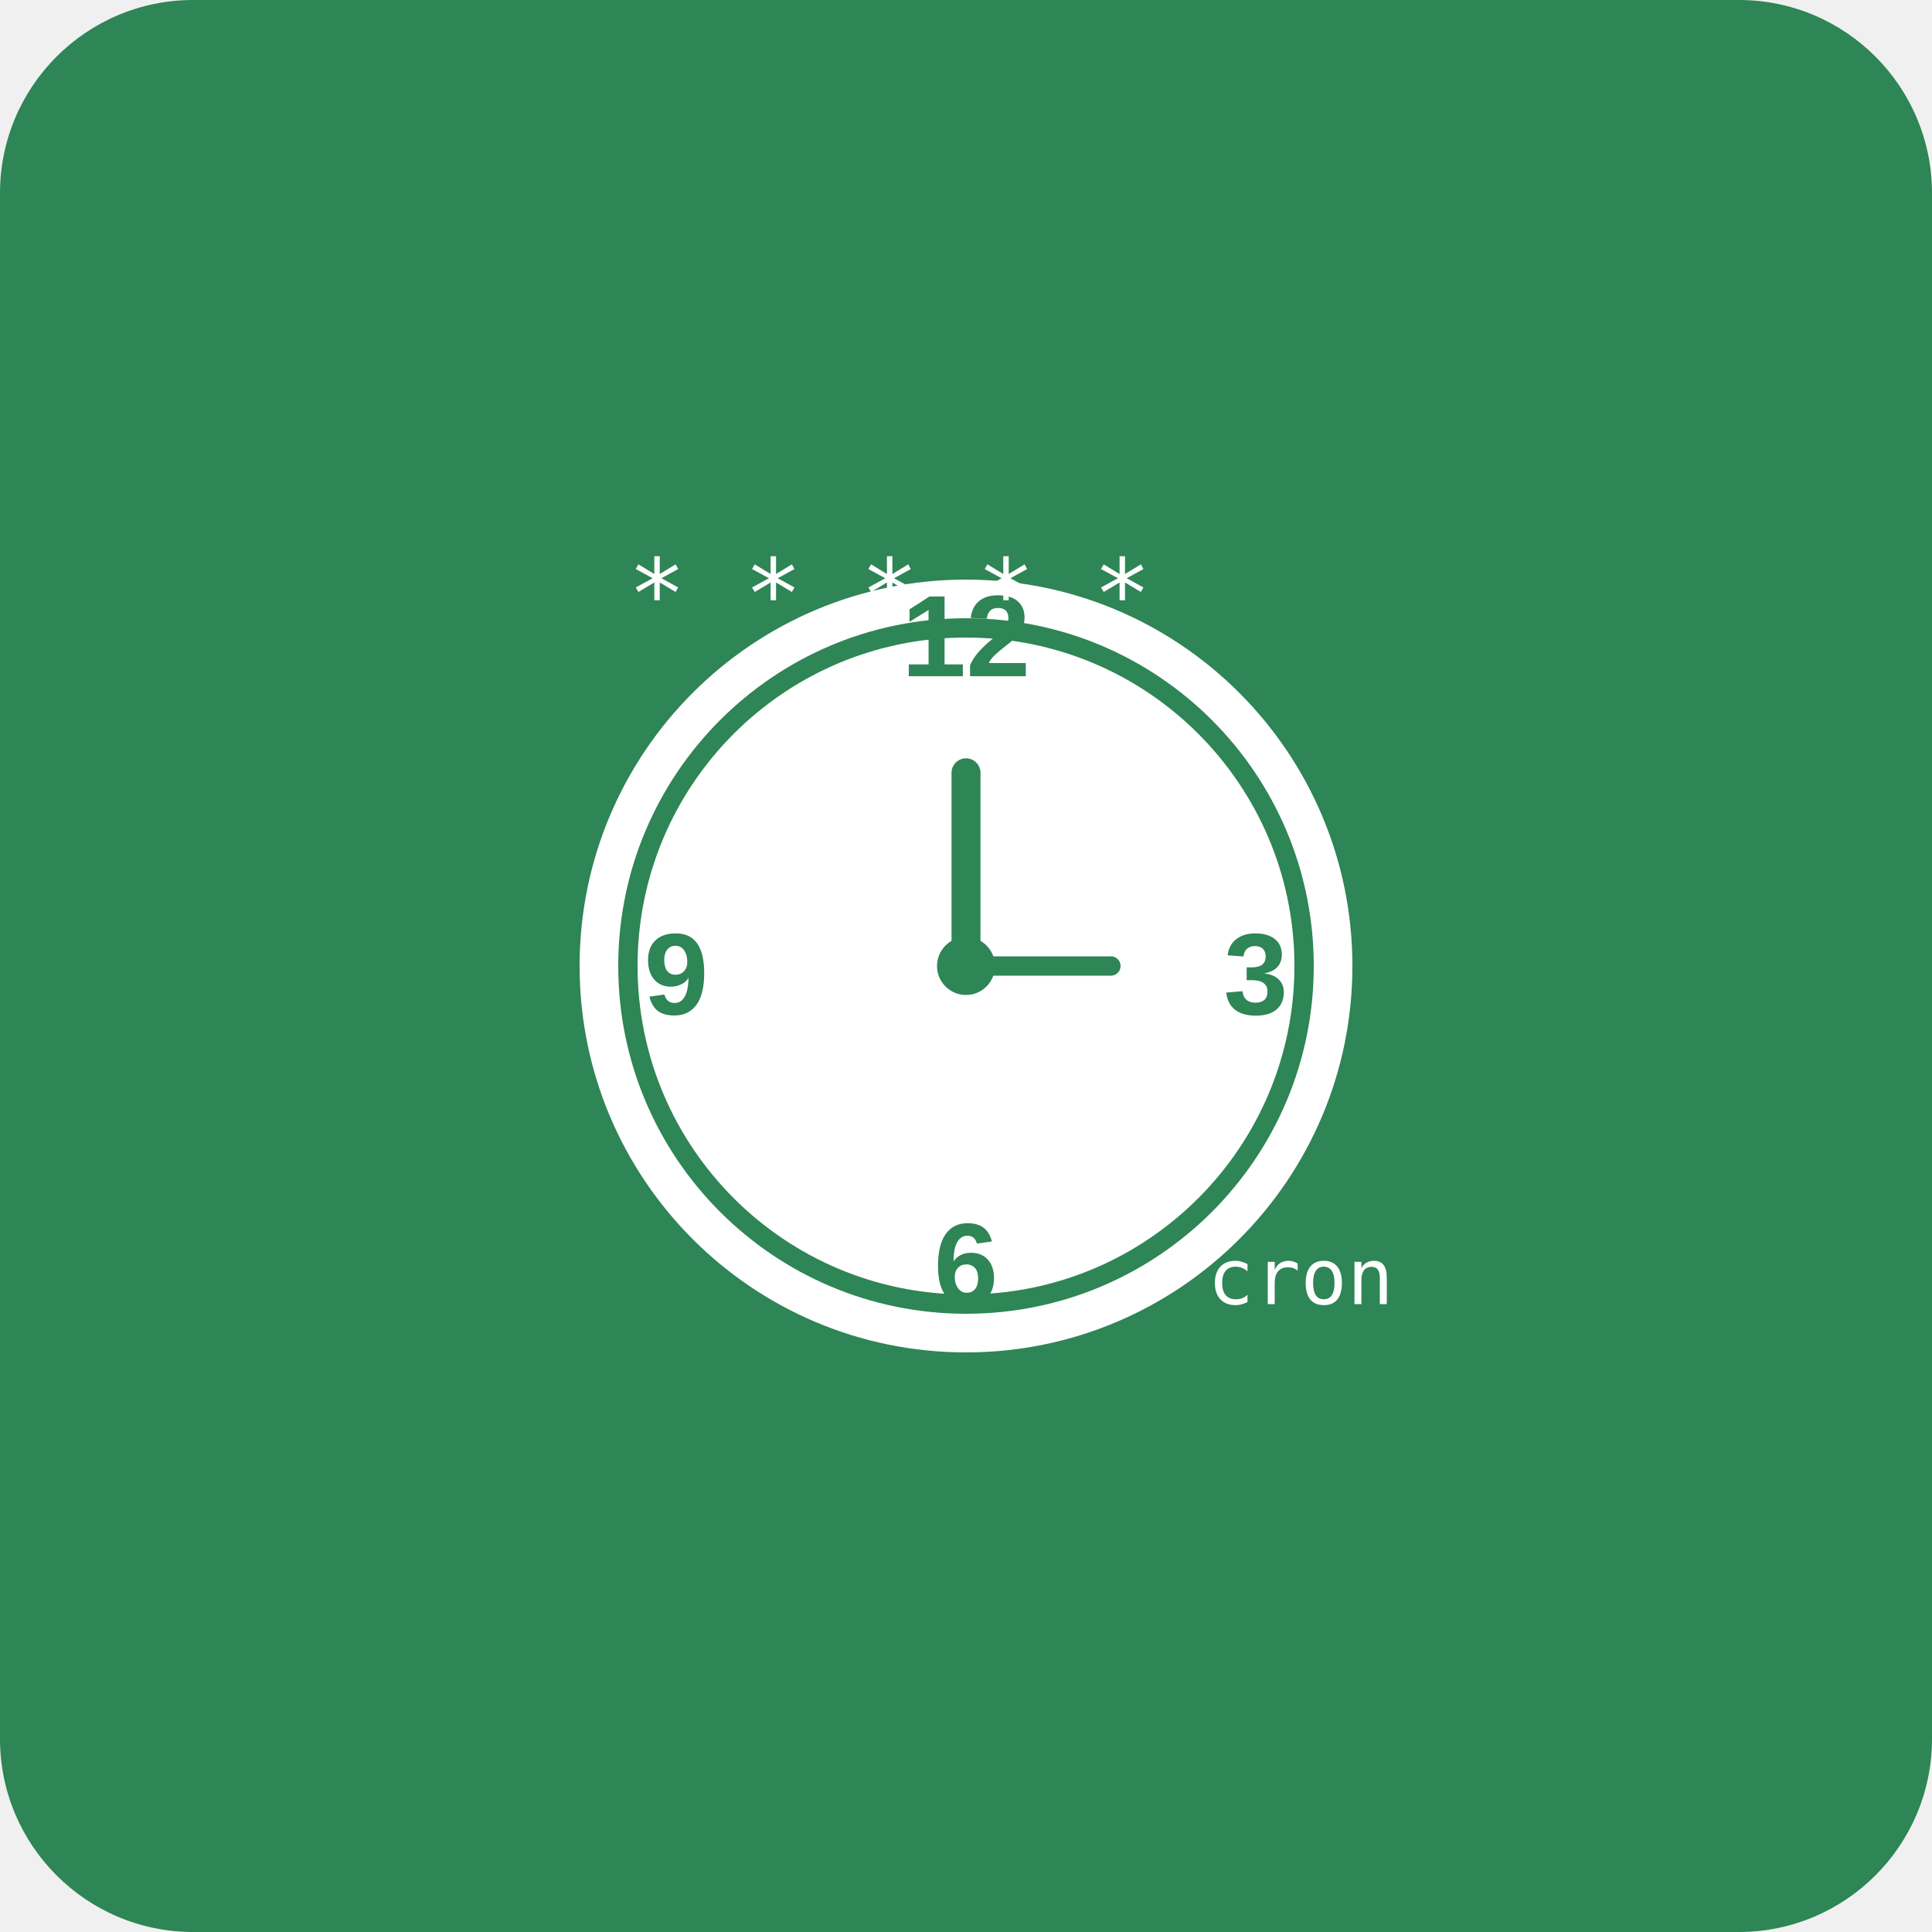
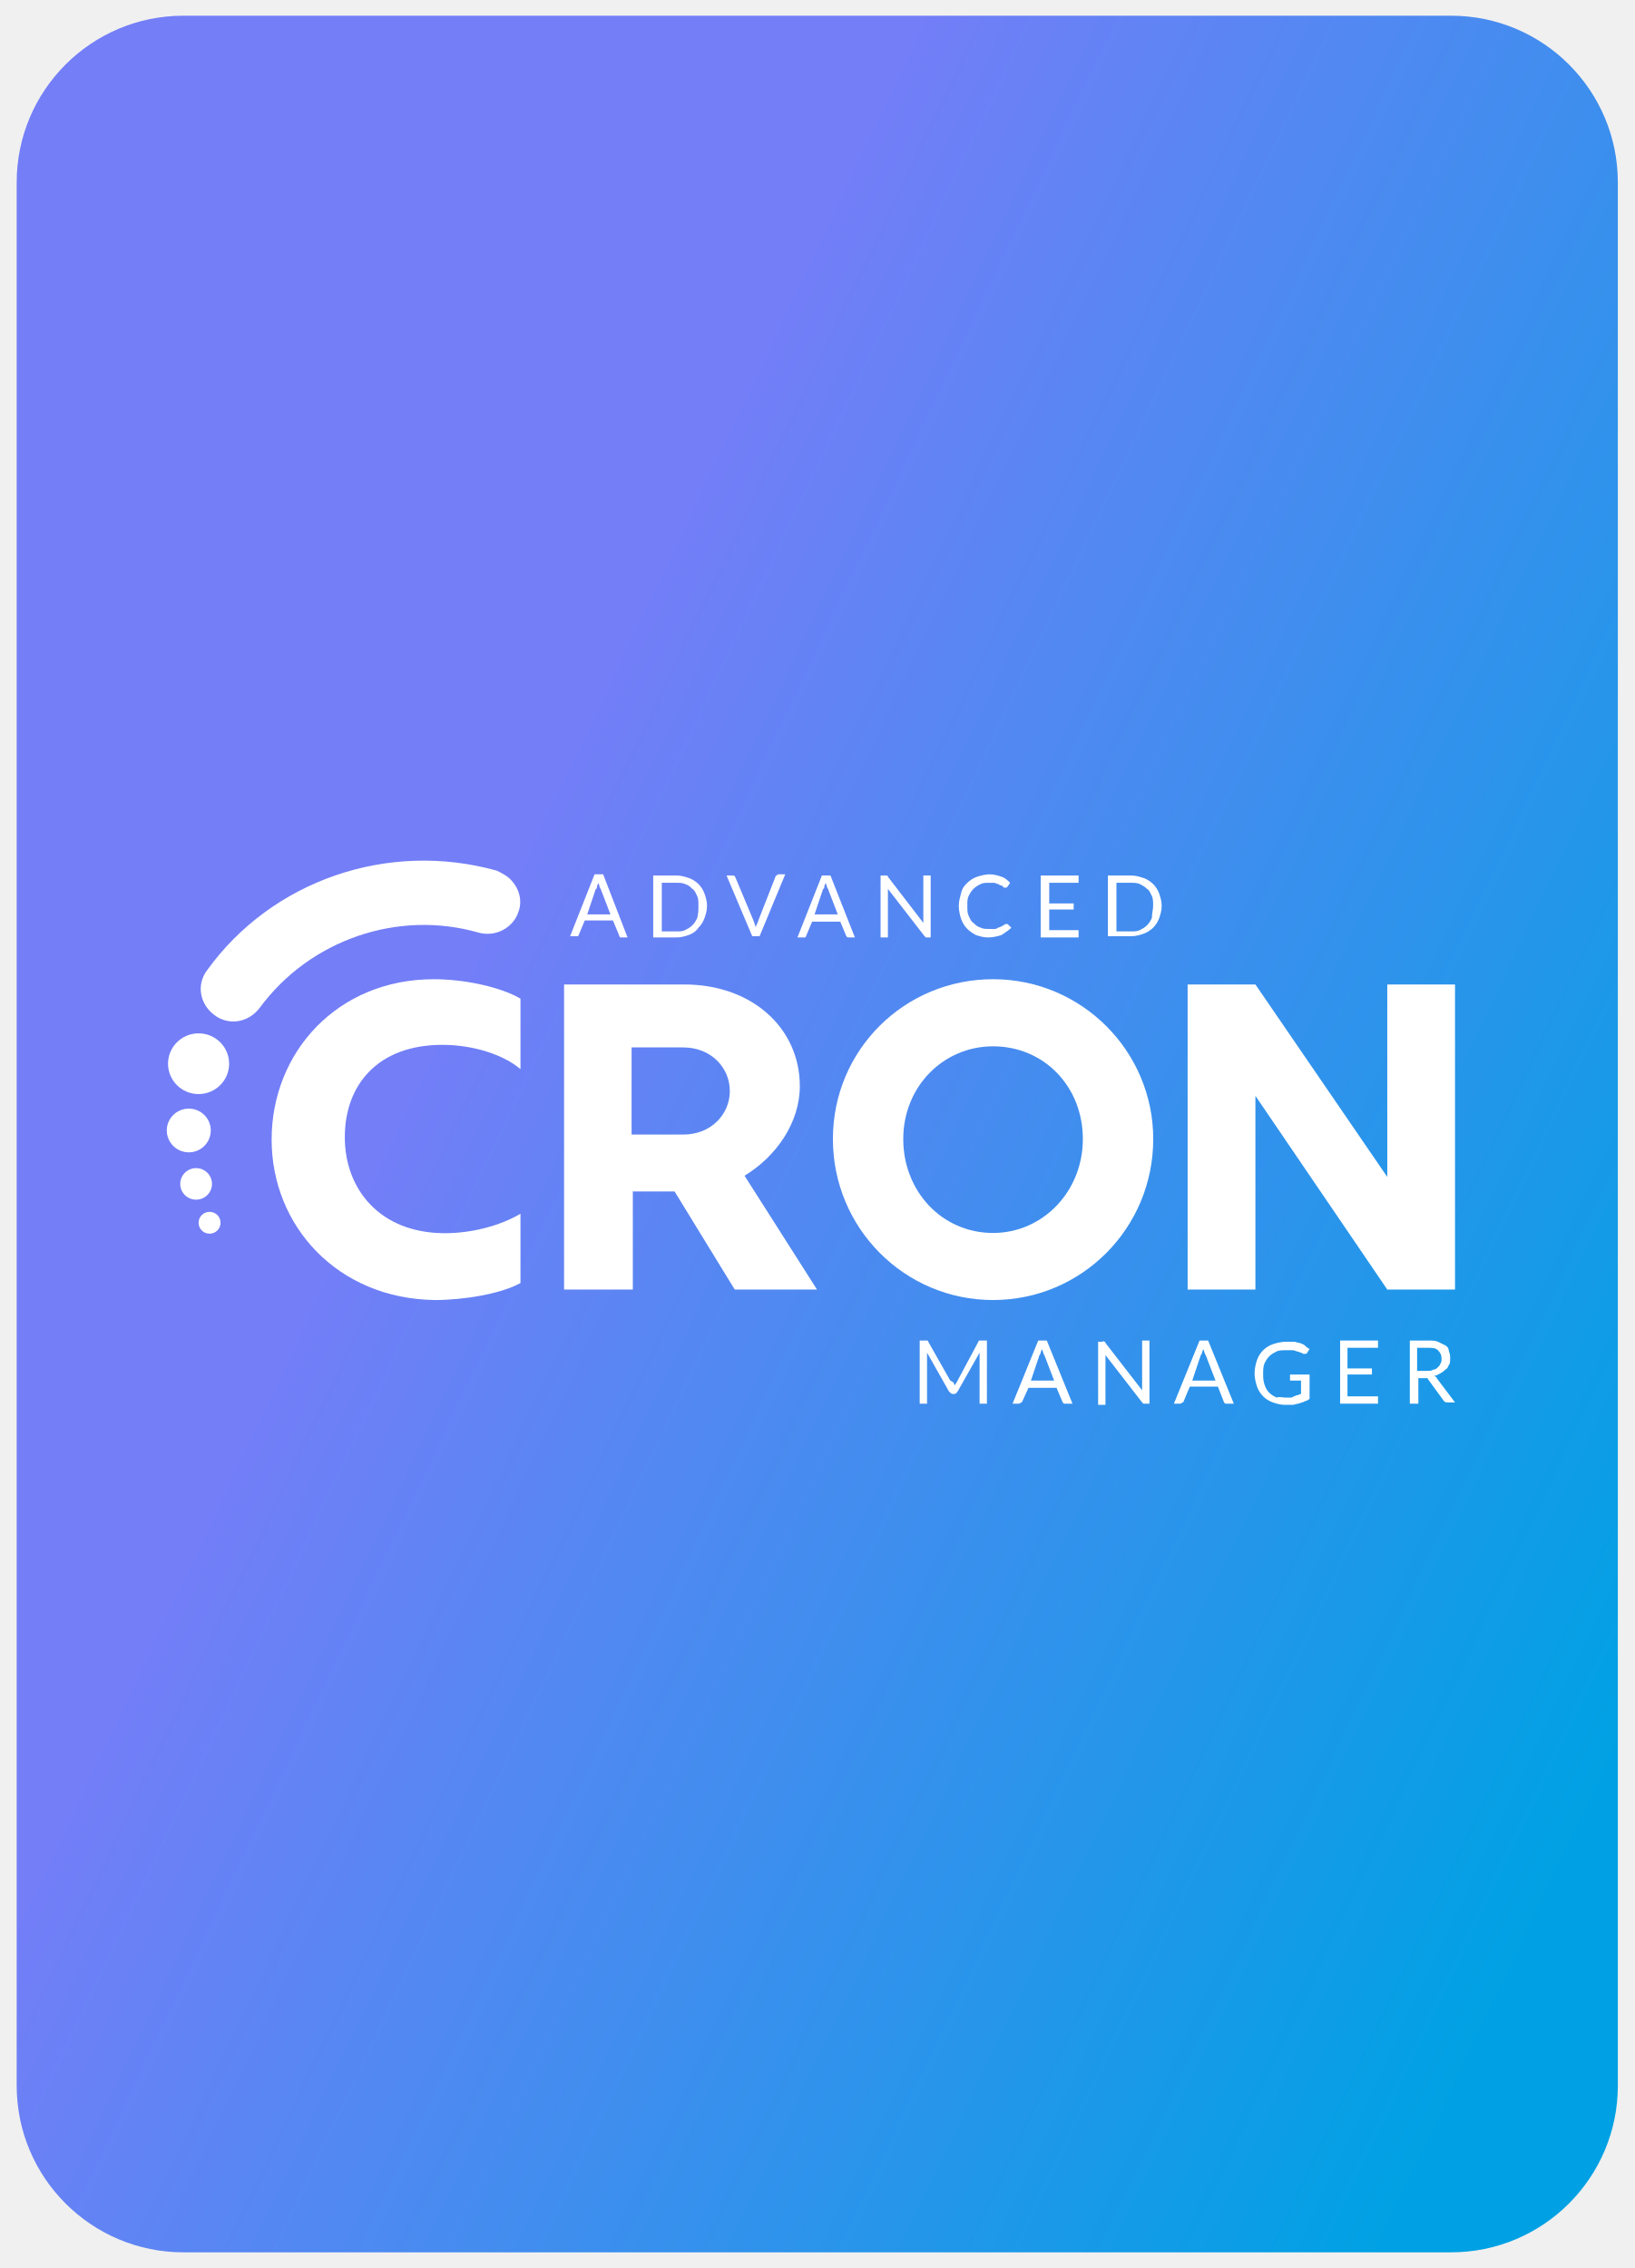
- <svg xmlns="http://www.w3.org/2000/svg" width="200" height="200" viewBox="0 0 200 200">
-   <rect width="200" height="200" rx="20" fill="#2e8555" />
-   <g transform="translate(50,50)">
-     <circle cx="50" cy="50" r="40" fill="white" stroke="none" />
-     <circle cx="50" cy="50" r="35" fill="none" stroke="#2e8555" stroke-width="2" />
-     <text x="50" y="20" text-anchor="middle" font-family="Arial" font-size="12" font-weight="bold" fill="#2e8555">12</text>
-     <text x="80" y="55" text-anchor="middle" font-family="Arial" font-size="12" font-weight="bold" fill="#2e8555">3</text>
-     <text x="50" y="85" text-anchor="middle" font-family="Arial" font-size="12" font-weight="bold" fill="#2e8555">6</text>
-     <text x="20" y="55" text-anchor="middle" font-family="Arial" font-size="12" font-weight="bold" fill="#2e8555">9</text>
-     <line x1="50" y1="50" x2="50" y2="30" stroke="#2e8555" stroke-width="3" stroke-linecap="round" />
-     <line x1="50" y1="50" x2="65" y2="50" stroke="#2e8555" stroke-width="2" stroke-linecap="round" />
-     <circle cx="50" cy="50" r="3" fill="#2e8555" />
-     <text x="15" y="15" font-family="monospace" font-size="10" fill="white">* * * * *</text>
-     <text x="75" y="85" font-family="monospace" font-size="8" fill="white">cron</text>
-   </g>
+ <svg xmlns="http://www.w3.org/2000/svg" width="49" height="68" viewBox="0 0 49 68" fill="none">
+   <rect x="0.5" y="0.471" width="48" height="67.059" rx="5" fill="url(#paint0_linear_9301_366)" />
+   <path d="M28.597 41.466C28.597 41.502 28.597 41.502 28.633 41.539C28.633 41.502 28.633 41.502 28.67 41.466C28.67 41.429 28.707 41.429 28.707 41.393L29.33 40.228C29.33 40.192 29.366 40.192 29.366 40.192H29.403H29.586V42.085H29.366V40.702C29.366 40.665 29.366 40.665 29.366 40.629C29.366 40.592 29.366 40.592 29.366 40.556L28.707 41.721C28.67 41.757 28.67 41.794 28.597 41.794H28.56C28.523 41.794 28.487 41.757 28.45 41.721L27.791 40.556C27.791 40.592 27.791 40.592 27.791 40.629C27.791 40.665 27.791 40.665 27.791 40.702V42.085H27.571V40.192H27.754C27.791 40.192 27.791 40.192 27.791 40.192C27.791 40.192 27.827 40.192 27.827 40.228L28.487 41.393C28.56 41.429 28.56 41.429 28.597 41.466Z" fill="white" />
+   <path d="M32.151 42.085H31.968C31.931 42.085 31.931 42.085 31.894 42.085L31.858 42.048L31.674 41.611H30.832L30.649 42.012C30.649 42.012 30.649 42.048 30.612 42.048C30.612 42.048 30.575 42.085 30.539 42.085H30.355L31.125 40.192H31.381L32.151 42.085ZM30.905 41.393H31.601L31.308 40.629C31.271 40.592 31.271 40.52 31.235 40.447C31.235 40.483 31.198 40.52 31.198 40.556C31.198 40.592 31.162 40.629 31.162 40.629L30.905 41.393Z" fill="white" />
+   <path d="M33.104 40.228C33.104 40.228 33.14 40.228 33.14 40.265L34.239 41.684C34.239 41.648 34.239 41.648 34.239 41.611C34.239 41.575 34.239 41.575 34.239 41.539V40.192H34.459V42.085H34.313C34.276 42.085 34.276 42.085 34.276 42.085L34.239 42.048L33.14 40.629C33.14 40.665 33.14 40.665 33.14 40.702C33.14 40.738 33.14 40.738 33.14 40.774V42.121H32.92V40.228H33.067C33.067 40.192 33.067 40.192 33.104 40.228Z" fill="white" />
+   <path d="M36.987 42.085H36.804C36.767 42.085 36.767 42.085 36.731 42.085L36.694 42.048L36.511 41.575H35.668L35.485 42.012C35.485 42.012 35.485 42.048 35.448 42.048C35.448 42.048 35.412 42.085 35.375 42.085H35.192L35.961 40.192H36.218L36.987 42.085ZM35.742 41.393H36.438L36.145 40.629C36.108 40.592 36.108 40.52 36.071 40.447C36.071 40.483 36.035 40.52 36.035 40.556C36.035 40.592 35.998 40.629 35.998 40.629L35.742 41.393Z" fill="white" />
+   <path d="M38.526 41.903C38.563 41.903 38.636 41.903 38.673 41.903C38.71 41.903 38.746 41.903 38.783 41.866C38.819 41.866 38.856 41.83 38.893 41.83C38.929 41.83 38.966 41.794 39.003 41.794V41.393H38.71H38.673V41.357V41.211H39.259V41.939C39.222 41.975 39.149 42.012 39.113 42.012C39.076 42.048 39.003 42.048 38.929 42.085C38.856 42.085 38.819 42.121 38.746 42.121C38.673 42.121 38.6 42.121 38.526 42.121C38.38 42.121 38.27 42.085 38.16 42.048C38.05 42.012 37.94 41.939 37.867 41.866C37.794 41.794 37.72 41.684 37.684 41.575C37.647 41.466 37.61 41.32 37.61 41.175C37.61 41.029 37.647 40.883 37.684 40.774C37.72 40.665 37.794 40.556 37.867 40.483C37.94 40.41 38.05 40.337 38.16 40.301C38.27 40.265 38.416 40.228 38.563 40.228C38.636 40.228 38.71 40.228 38.783 40.228C38.856 40.228 38.893 40.265 38.966 40.265C39.039 40.301 39.076 40.301 39.113 40.337C39.149 40.374 39.186 40.41 39.259 40.447L39.186 40.556C39.186 40.592 39.149 40.592 39.113 40.592H39.076C39.039 40.592 39.039 40.556 39.003 40.556C38.966 40.556 38.929 40.52 38.893 40.52C38.856 40.52 38.819 40.483 38.746 40.483C38.71 40.483 38.636 40.483 38.563 40.483C38.453 40.483 38.343 40.483 38.27 40.52C38.197 40.556 38.123 40.592 38.05 40.665C37.977 40.738 37.94 40.811 37.904 40.883C37.867 40.993 37.867 41.066 37.867 41.175C37.867 41.284 37.867 41.393 37.904 41.502C37.94 41.611 37.977 41.684 38.05 41.757C38.123 41.83 38.197 41.866 38.27 41.903C38.343 41.866 38.453 41.903 38.526 41.903Z" fill="white" />
+   <path d="M41.311 40.192V40.41H40.395V41.029H41.128V41.211H40.395V41.866H41.311V42.085H40.175V40.192H41.311Z" fill="white" />
+   <path d="M42.52 41.284V42.085H42.264V40.192H42.813C42.923 40.192 43.033 40.192 43.106 40.228C43.18 40.265 43.253 40.301 43.326 40.337C43.4 40.374 43.436 40.447 43.436 40.52C43.473 40.592 43.473 40.665 43.473 40.738C43.473 40.811 43.473 40.883 43.436 40.92C43.4 40.993 43.4 41.029 43.326 41.066C43.29 41.102 43.253 41.138 43.18 41.175C43.106 41.211 43.07 41.248 42.996 41.248C43.033 41.284 43.07 41.284 43.07 41.32L43.619 42.048H43.4C43.363 42.048 43.326 42.048 43.29 42.012L42.813 41.357C42.813 41.32 42.777 41.32 42.777 41.32C42.777 41.32 42.74 41.32 42.703 41.32H42.52V41.284ZM42.52 41.102H42.777C42.85 41.102 42.923 41.102 42.96 41.066C43.033 41.066 43.07 41.029 43.106 40.993C43.143 40.956 43.18 40.92 43.18 40.883C43.216 40.847 43.216 40.774 43.216 40.738C43.216 40.629 43.18 40.556 43.106 40.483C43.033 40.41 42.923 40.41 42.777 40.41H42.483V41.102H42.52Z" fill="white" />
+   <path d="M8.143 34.169C8.143 31.545 10.118 29.359 13.007 29.359C13.885 29.359 14.982 29.578 15.603 29.942V32.055C15.091 31.618 14.177 31.327 13.263 31.327C11.325 31.327 10.337 32.529 10.337 34.096C10.337 35.663 11.398 36.974 13.336 36.974C14.141 36.974 14.982 36.756 15.603 36.391V38.468C15.018 38.796 13.885 38.978 13.043 38.978C10.118 38.942 8.143 36.756 8.143 34.169Z" fill="white" />
+   <path d="M16.873 29.517H20.517C22.541 29.517 23.977 30.823 23.977 32.565C23.977 33.654 23.277 34.67 22.32 35.251L24.492 38.663H22.026L20.223 35.723H18.971V38.663H16.91V29.517H16.873ZM20.48 34.017C21.327 34.017 21.879 33.4 21.879 32.711C21.879 32.021 21.327 31.404 20.48 31.404H18.934V34.017H20.48Z" fill="white" />
+   <path d="M24.969 34.151C24.969 31.48 27.115 29.359 29.77 29.359C32.426 29.359 34.572 31.517 34.572 34.151C34.572 36.821 32.426 38.978 29.77 38.978C27.115 38.978 24.969 36.821 24.969 34.151ZM32.462 34.151C32.462 32.578 31.298 31.371 29.77 31.371C28.279 31.371 27.078 32.578 27.078 34.151C27.078 35.723 28.243 36.967 29.77 36.967C31.262 36.967 32.462 35.723 32.462 34.151Z" fill="white" />
+   <path d="M35.603 29.517H37.635L41.588 35.287V29.517H43.619V38.663H41.588L37.635 32.856V38.663H35.603V29.517Z" fill="white" />
+   <path d="M18.813 28.107H18.63C18.594 28.107 18.594 28.107 18.594 28.107C18.594 28.107 18.557 28.07 18.557 28.034L18.374 27.597H17.531L17.348 28.034C17.348 28.034 17.348 28.07 17.311 28.07H17.274H17.091L17.824 26.214H18.081L18.813 28.107ZM17.604 27.415H18.3L18.007 26.651C17.971 26.614 17.971 26.541 17.934 26.469C17.934 26.505 17.897 26.541 17.897 26.578C17.897 26.614 17.897 26.651 17.861 26.651L17.604 27.415Z" fill="white" />
+   <path d="M21.195 27.16C21.195 27.306 21.158 27.415 21.121 27.524C21.085 27.633 21.012 27.743 20.938 27.815C20.865 27.925 20.755 27.997 20.645 28.034C20.535 28.07 20.425 28.107 20.279 28.107H19.582V26.25H20.279C20.425 26.25 20.535 26.287 20.645 26.323C20.755 26.359 20.865 26.432 20.938 26.505C21.012 26.578 21.085 26.687 21.121 26.796C21.158 26.905 21.195 27.015 21.195 27.16ZM20.938 27.16C20.938 27.051 20.938 26.942 20.902 26.869C20.865 26.796 20.828 26.687 20.755 26.651C20.682 26.578 20.645 26.541 20.535 26.505C20.462 26.468 20.352 26.468 20.279 26.468H19.839V27.925H20.279C20.389 27.925 20.462 27.925 20.535 27.888C20.608 27.852 20.682 27.815 20.755 27.743C20.828 27.67 20.865 27.597 20.902 27.524C20.938 27.379 20.938 27.269 20.938 27.16Z" fill="white" />
+   <path d="M21.781 26.25H21.965C22.001 26.25 22.001 26.25 22.001 26.25L22.038 26.287L22.587 27.597C22.587 27.633 22.624 27.67 22.624 27.706C22.624 27.743 22.661 27.779 22.661 27.815C22.661 27.779 22.661 27.743 22.697 27.706C22.697 27.67 22.734 27.633 22.734 27.597L23.247 26.287C23.247 26.287 23.247 26.25 23.284 26.25L23.32 26.214H23.54L22.771 28.07H22.551L21.781 26.25Z" fill="white" />
+   <path d="M25.628 28.107H25.445C25.409 28.107 25.409 28.107 25.409 28.107L25.372 28.07L25.189 27.633H24.346L24.163 28.07C24.163 28.07 24.163 28.107 24.126 28.107H24.09H23.906L24.639 26.25H24.896L25.628 28.107ZM24.419 27.415H25.115L24.822 26.651C24.786 26.614 24.786 26.541 24.749 26.468C24.749 26.505 24.712 26.541 24.712 26.578C24.712 26.614 24.712 26.651 24.676 26.651L24.419 27.415Z" fill="white" />
+   <path d="M26.581 26.25C26.581 26.25 26.618 26.25 26.618 26.287L27.68 27.67C27.68 27.633 27.68 27.633 27.68 27.597C27.68 27.561 27.68 27.561 27.68 27.524V26.25H27.9V28.107H27.79C27.754 28.107 27.754 28.107 27.754 28.107L27.717 28.07L26.618 26.651C26.618 26.687 26.618 26.687 26.618 26.723C26.618 26.76 26.618 26.76 26.618 26.796V28.107H26.398V26.25H26.544C26.544 26.25 26.544 26.25 26.581 26.25Z" fill="white" />
+   <path d="M30.172 27.706H30.208L30.318 27.815C30.245 27.888 30.135 27.961 30.025 28.034C29.915 28.07 29.769 28.107 29.622 28.107C29.476 28.107 29.366 28.07 29.256 28.034C29.182 27.997 29.072 27.925 28.999 27.852C28.926 27.779 28.853 27.67 28.816 27.561C28.779 27.451 28.743 27.306 28.743 27.16C28.743 27.015 28.779 26.905 28.816 26.76C28.853 26.614 28.926 26.541 28.999 26.469C29.072 26.396 29.182 26.323 29.292 26.287C29.402 26.25 29.549 26.214 29.659 26.214C29.805 26.214 29.915 26.25 30.025 26.287C30.135 26.323 30.208 26.396 30.282 26.469L30.208 26.578C30.208 26.578 30.208 26.578 30.172 26.614H30.135H30.098L30.062 26.578C30.062 26.578 30.025 26.541 29.988 26.541C29.952 26.541 29.952 26.505 29.915 26.505C29.878 26.505 29.842 26.469 29.805 26.469C29.769 26.469 29.732 26.469 29.659 26.469C29.549 26.469 29.476 26.469 29.402 26.505C29.329 26.541 29.256 26.578 29.182 26.651C29.109 26.723 29.072 26.796 29.036 26.869C28.999 26.942 28.999 27.051 28.999 27.16C28.999 27.269 28.999 27.379 29.036 27.451C29.072 27.524 29.109 27.633 29.182 27.67C29.256 27.743 29.292 27.779 29.402 27.815C29.476 27.852 29.549 27.852 29.659 27.852C29.732 27.852 29.769 27.852 29.805 27.852C29.842 27.852 29.878 27.852 29.915 27.815C29.952 27.815 29.988 27.779 30.025 27.779C30.062 27.743 30.098 27.743 30.135 27.706C30.172 27.706 30.172 27.706 30.172 27.706Z" fill="white" />
+   <path d="M32.334 26.25V26.468H31.454V27.087H32.187V27.269H31.454V27.888H32.334V28.107H31.198V26.25H32.334Z" fill="white" />
+   <path d="M34.825 27.16C34.825 27.306 34.788 27.415 34.752 27.524C34.715 27.633 34.642 27.743 34.569 27.815C34.495 27.888 34.385 27.961 34.276 27.997C34.166 28.034 34.056 28.07 33.909 28.07H33.213V26.25H33.909C34.056 26.25 34.166 26.287 34.276 26.323C34.385 26.359 34.495 26.432 34.569 26.505C34.642 26.578 34.715 26.687 34.752 26.796C34.788 26.905 34.825 27.015 34.825 27.16ZM34.569 27.16C34.569 27.051 34.569 26.942 34.532 26.869C34.495 26.796 34.459 26.687 34.385 26.651C34.312 26.578 34.239 26.541 34.166 26.505C34.092 26.468 33.982 26.468 33.909 26.468H33.469V27.925H33.909C34.019 27.925 34.092 27.925 34.166 27.888C34.239 27.852 34.312 27.815 34.385 27.743C34.459 27.67 34.495 27.597 34.532 27.524C34.532 27.379 34.569 27.269 34.569 27.16Z" fill="white" />
+   <path d="M15.296 26.359C15.553 26.614 15.663 26.978 15.553 27.306C15.406 27.815 14.857 28.107 14.344 27.961C11.925 27.269 9.287 28.179 7.785 30.218C7.455 30.655 6.869 30.764 6.429 30.436C5.989 30.109 5.88 29.526 6.209 29.089C8.151 26.396 11.632 25.194 14.893 26.104C15.04 26.177 15.186 26.25 15.296 26.359Z" fill="white" />
+   <path d="M5.953 32.803C6.459 32.803 6.869 32.395 6.869 31.892C6.869 31.39 6.459 30.982 5.953 30.982C5.447 30.982 5.037 31.39 5.037 31.892C5.037 32.395 5.447 32.803 5.953 32.803Z" fill="white" />
+   <path d="M5.66 34.55C6.024 34.55 6.319 34.256 6.319 33.894C6.319 33.532 6.024 33.239 5.66 33.239C5.295 33.239 5 33.532 5 33.894C5 34.256 5.295 34.55 5.66 34.55Z" fill="white" />
+   <path d="M5.879 35.969C6.142 35.969 6.355 35.758 6.355 35.496C6.355 35.235 6.142 35.023 5.879 35.023C5.616 35.023 5.403 35.235 5.403 35.496C5.403 35.758 5.616 35.969 5.879 35.969Z" fill="white" />
+   <path d="M6.282 36.989C6.465 36.989 6.612 36.842 6.612 36.661C6.612 36.48 6.465 36.334 6.282 36.334C6.1 36.334 5.953 36.48 5.953 36.661C5.953 36.842 6.1 36.989 6.282 36.989Z" fill="white" />
+   <defs>
+     <linearGradient id="paint0_linear_9301_366" x1="20.475" y1="15.5" x2="57.717" y2="33.205" gradientUnits="userSpaceOnUse">
+       <stop stop-color="#737EF7" />
+       <stop offset="1" stop-color="#00A1E4" />
+     </linearGradient>
+   </defs>
</svg>
